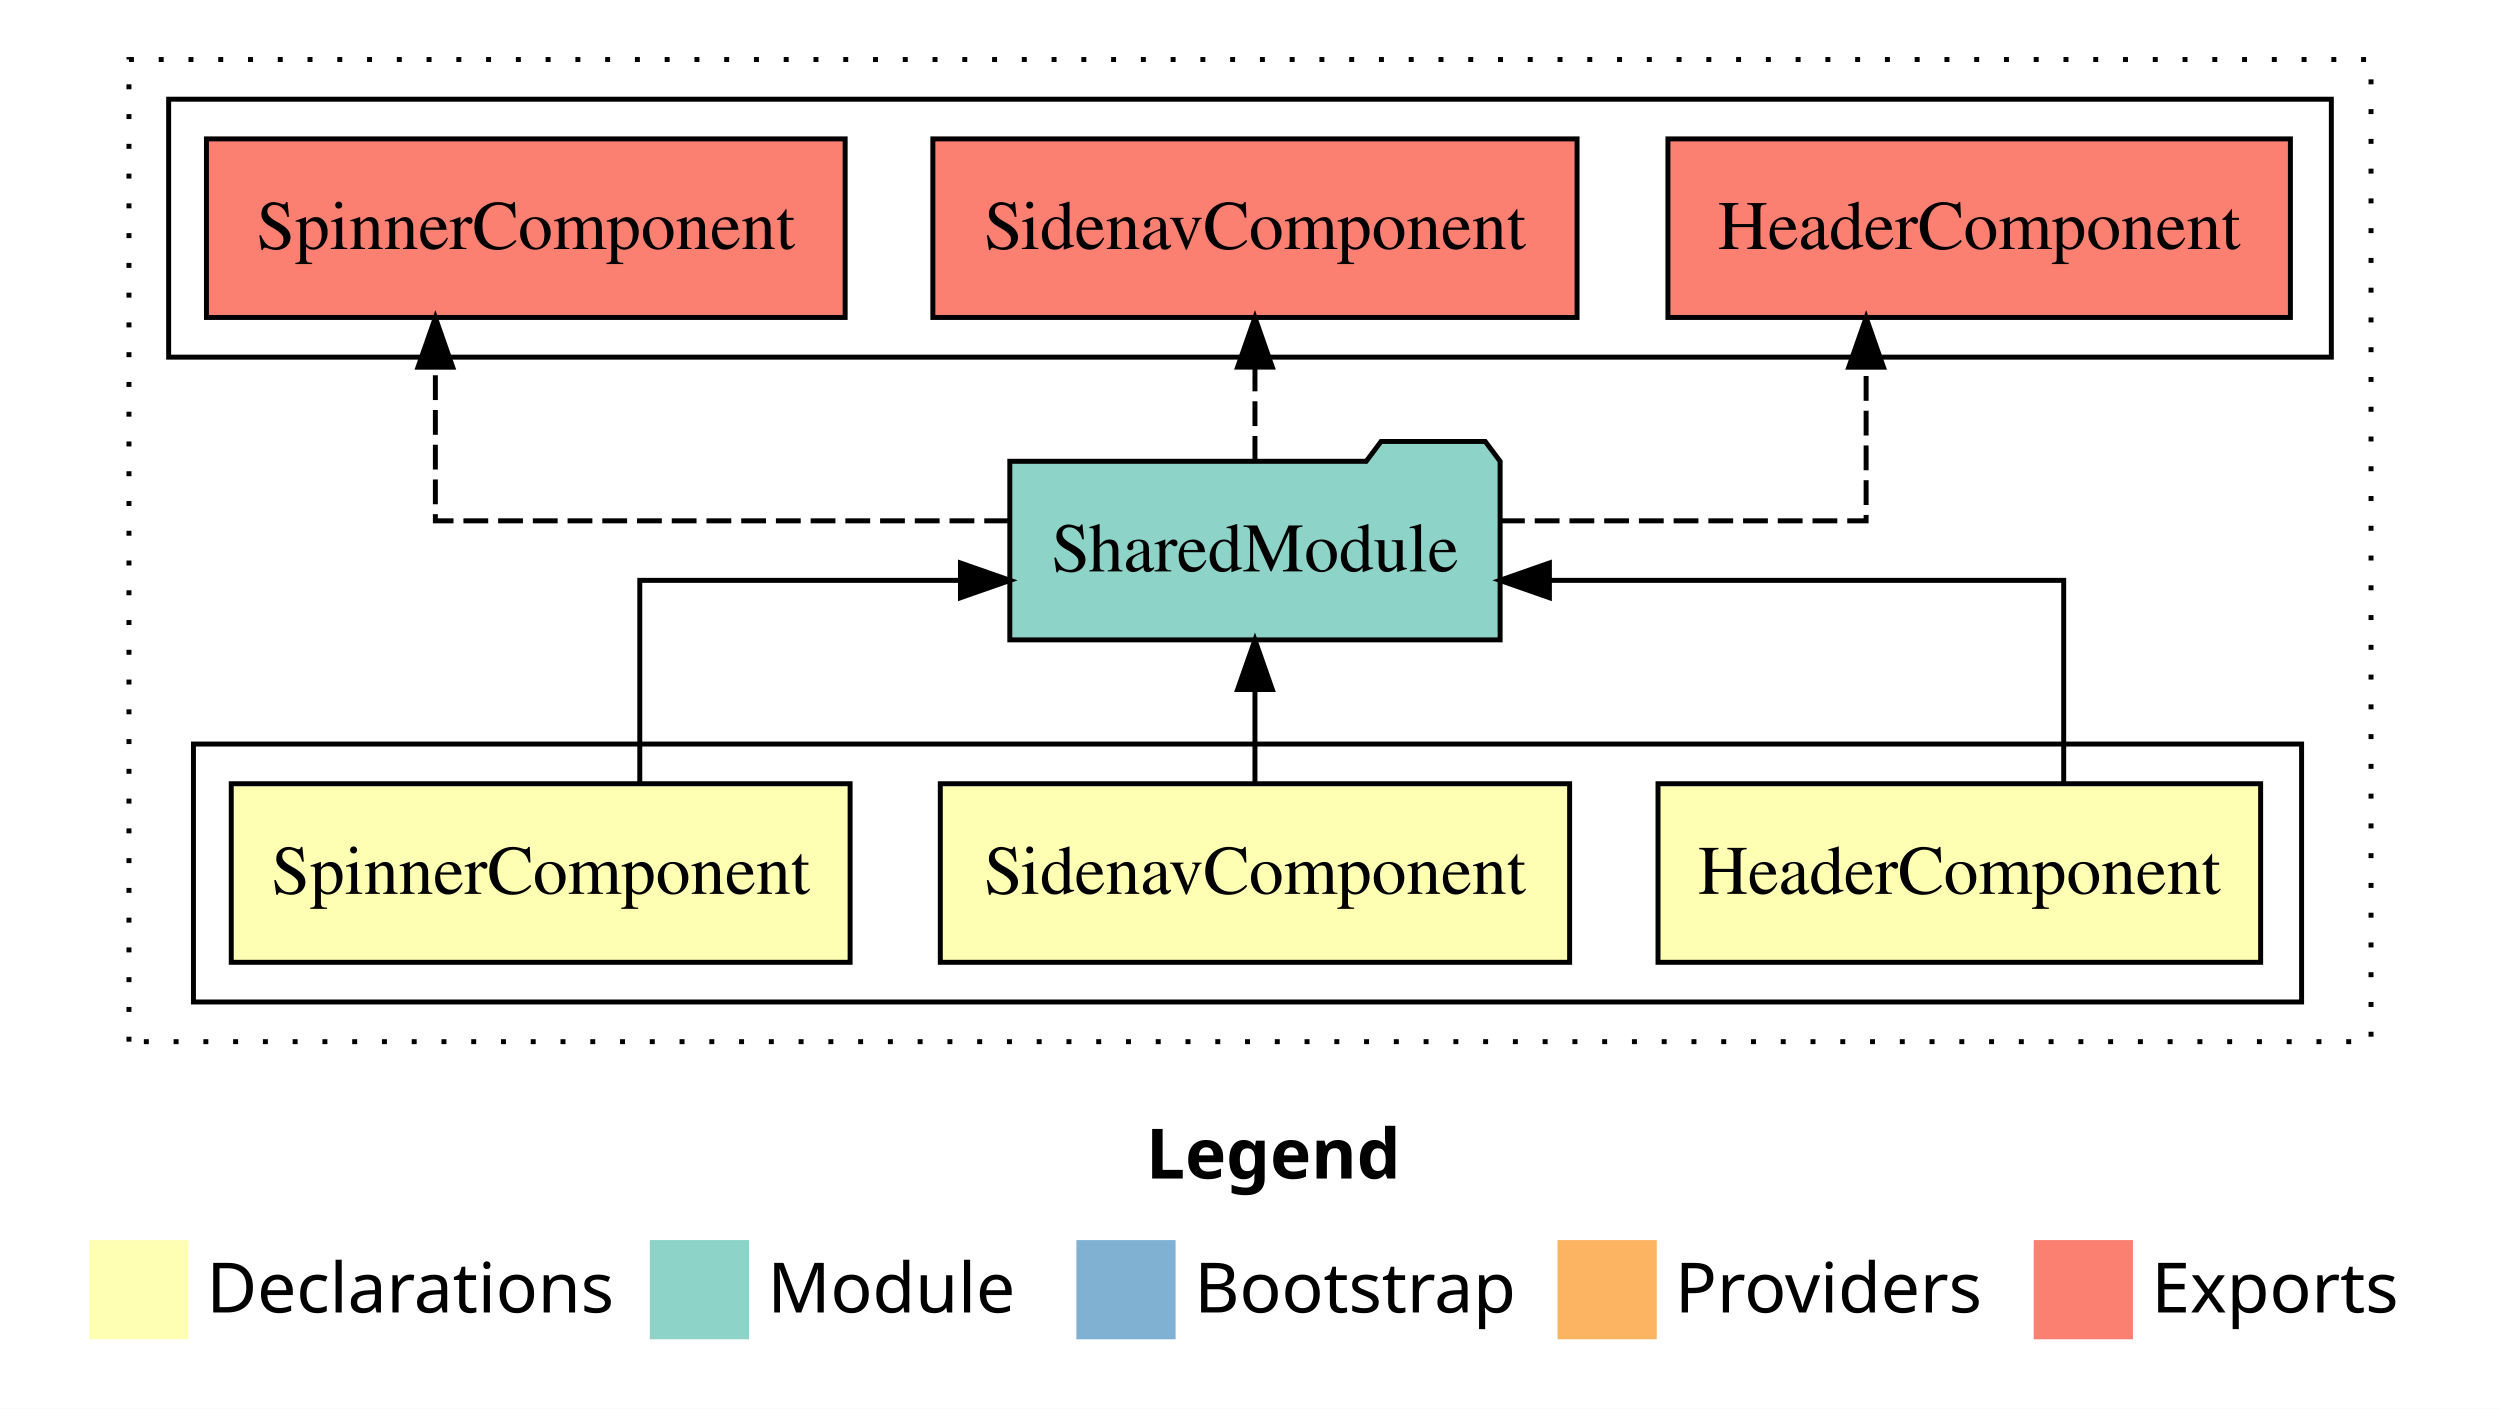
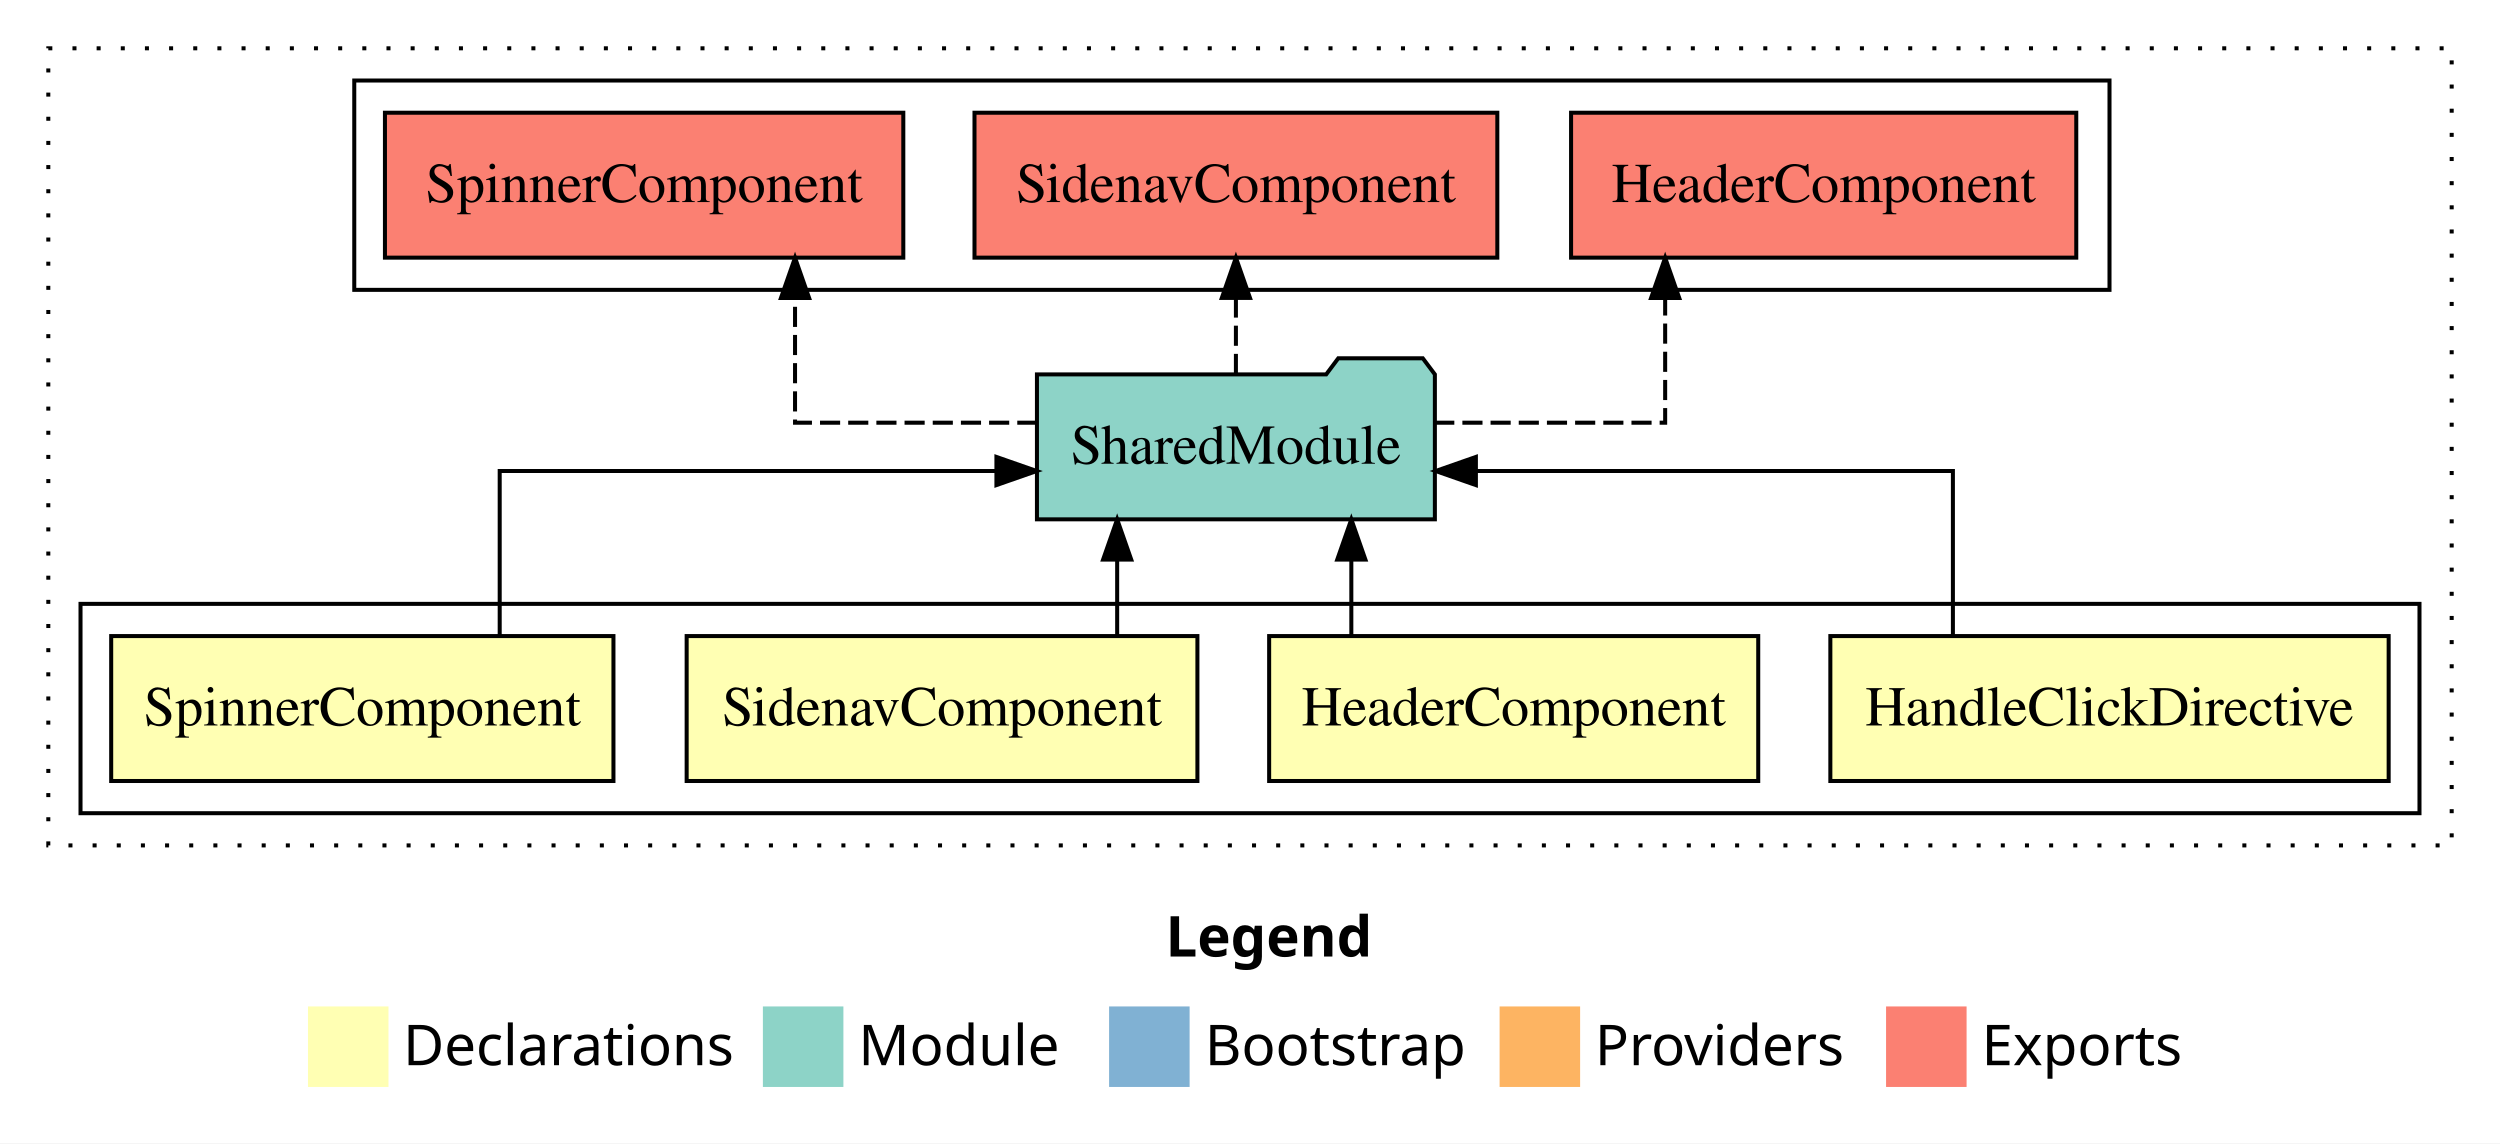
- <svg xmlns="http://www.w3.org/2000/svg" width="504pt" height="284pt" viewBox="0.00 0.00 504.00 284.00">
+ <svg xmlns="http://www.w3.org/2000/svg" width="621pt" height="284pt" viewBox="0.00 0.00 621.00 284.00">
  <g id="graph0" class="graph" transform="scale(1 1) rotate(0) translate(4 280)">
-     <polygon fill="#ffffff" stroke="transparent" points="-4,4 -4,-280 500,-280 500,4 -4,4" />
-     <text text-anchor="start" x="227.009" y="-42.4" font-family="sans-serif" font-weight="bold" font-size="14.00" fill="#000000">Legend</text>
-     <polygon fill="#ffffb3" stroke="transparent" points="14,-10 14,-30 34,-30 34,-10 14,-10" />
-     <text text-anchor="start" x="37.629" y="-15.4" font-family="sans-serif" font-size="14.00" fill="#000000">  Declarations</text>
-     <polygon fill="#8dd3c7" stroke="transparent" points="127,-10 127,-30 147,-30 147,-10 127,-10" />
-     <text text-anchor="start" x="150.725" y="-15.4" font-family="sans-serif" font-size="14.00" fill="#000000">  Module</text>
-     <polygon fill="#80b1d3" stroke="transparent" points="213,-10 213,-30 233,-30 233,-10 213,-10" />
-     <text text-anchor="start" x="236.781" y="-15.4" font-family="sans-serif" font-size="14.00" fill="#000000">  Bootstrap</text>
-     <polygon fill="#fdb462" stroke="transparent" points="310,-10 310,-30 330,-30 330,-10 310,-10" />
-     <text text-anchor="start" x="333.673" y="-15.4" font-family="sans-serif" font-size="14.00" fill="#000000">  Providers</text>
-     <polygon fill="#fb8072" stroke="transparent" points="406,-10 406,-30 426,-30 426,-10 406,-10" />
-     <text text-anchor="start" x="429.726" y="-15.4" font-family="sans-serif" font-size="14.00" fill="#000000">  Exports</text>
+     <polygon fill="#ffffff" stroke="transparent" points="-4,4 -4,-280 617,-280 617,4 -4,4" />
+     <text text-anchor="start" x="285.509" y="-42.4" font-family="sans-serif" font-weight="bold" font-size="14.00" fill="#000000">Legend</text>
+     <polygon fill="#ffffb3" stroke="transparent" points="72.5,-10 72.5,-30 92.5,-30 92.5,-10 72.5,-10" />
+     <text text-anchor="start" x="96.129" y="-15.4" font-family="sans-serif" font-size="14.00" fill="#000000">  Declarations</text>
+     <polygon fill="#8dd3c7" stroke="transparent" points="185.5,-10 185.5,-30 205.5,-30 205.5,-10 185.5,-10" />
+     <text text-anchor="start" x="209.225" y="-15.4" font-family="sans-serif" font-size="14.00" fill="#000000">  Module</text>
+     <polygon fill="#80b1d3" stroke="transparent" points="271.5,-10 271.5,-30 291.5,-30 291.5,-10 271.5,-10" />
+     <text text-anchor="start" x="295.281" y="-15.4" font-family="sans-serif" font-size="14.00" fill="#000000">  Bootstrap</text>
+     <polygon fill="#fdb462" stroke="transparent" points="368.5,-10 368.5,-30 388.5,-30 388.5,-10 368.5,-10" />
+     <text text-anchor="start" x="392.173" y="-15.4" font-family="sans-serif" font-size="14.00" fill="#000000">  Providers</text>
+     <polygon fill="#fb8072" stroke="transparent" points="464.5,-10 464.5,-30 484.5,-30 484.5,-10 464.5,-10" />
+     <text text-anchor="start" x="488.226" y="-15.4" font-family="sans-serif" font-size="14.00" fill="#000000">  Exports</text>
    <g id="clust1" class="cluster">
-       <polygon fill="none" stroke="#000000" stroke-dasharray="1,5" points="22,-70 22,-268 474,-268 474,-70 22,-70" />
+       <polygon fill="none" stroke="#000000" stroke-dasharray="1,5" points="8,-70 8,-268 605,-268 605,-70 8,-70" />
    </g>
    <g id="clust2" class="cluster">
-       <polygon fill="none" stroke="#000000" points="35,-78 35,-130 460,-130 460,-78 35,-78" />
+       <polygon fill="none" stroke="#000000" points="16,-78 16,-130 597,-130 597,-78 16,-78" />
    </g>
-     <g id="clust7" class="cluster">
-       <polygon fill="none" stroke="#000000" points="30,-208 30,-260 466,-260 466,-208 30,-208" />
+     <g id="clust8" class="cluster">
+       <polygon fill="none" stroke="#000000" points="84,-208 84,-260 520,-260 520,-208 84,-208" />
    </g>
    <g id="node1" class="node">
-       <polygon fill="#ffffb3" stroke="#000000" points="451.744,-122 330.256,-122 330.256,-86 451.744,-86 451.744,-122" />
-       <text text-anchor="middle" x="391" y="-99.8" font-family="Times,serif" font-size="14.00" fill="#000000">HeaderComponent</text>
+       <polygon fill="#ffffb3" stroke="#000000" points="589.342,-122 450.658,-122 450.658,-86 589.342,-86 589.342,-122" />
+       <text text-anchor="middle" x="520" y="-99.8" font-family="Times,serif" font-size="14.00" fill="#000000">HandleClickDirective</text>
+     </g>
+     <g id="node5" class="node">
+       <polygon fill="#8dd3c7" stroke="#000000" points="352.423,-187 349.423,-191 328.423,-191 325.423,-187 253.577,-187 253.577,-151 352.423,-151 352.423,-187" />
+       <text text-anchor="middle" x="303" y="-164.8" font-family="Times,serif" font-size="14.00" fill="#000000">SharedModule</text>
+     </g>
+     <g id="edge1" class="edge">
+       <path fill="none" stroke="#000000" d="M481.101,-122.022C481.101,-139.373 481.101,-163 481.101,-163 481.101,-163 362.611,-163 362.611,-163" />
+       <polygon fill="#000000" stroke="#000000" points="362.611,-159.5 352.611,-163 362.611,-166.5 362.611,-159.5" />
+     </g>
+     <g id="node2" class="node">
+       <polygon fill="#ffffb3" stroke="#000000" points="432.744,-122 311.256,-122 311.256,-86 432.744,-86 432.744,-122" />
+       <text text-anchor="middle" x="372" y="-99.8" font-family="Times,serif" font-size="14.00" fill="#000000">HeaderComponent</text>
+     </g>
+     <g id="edge2" class="edge">
+       <path fill="none" stroke="#000000" d="M331.67,-122.106C331.67,-122.106 331.67,-140.991 331.67,-140.991" />
+       <polygon fill="#000000" stroke="#000000" points="328.17,-140.991 331.67,-150.991 335.17,-140.991 328.17,-140.991" />
+     </g>
+     <g id="node3" class="node">
+       <polygon fill="#ffffb3" stroke="#000000" points="293.436,-122 166.564,-122 166.564,-86 293.436,-86 293.436,-122" />
+       <text text-anchor="middle" x="230" y="-99.8" font-family="Times,serif" font-size="14.00" fill="#000000">SidenavComponent</text>
+     </g>
+     <g id="edge3" class="edge">
+       <path fill="none" stroke="#000000" d="M273.503,-122.106C273.503,-122.106 273.503,-140.991 273.503,-140.991" />
+       <polygon fill="#000000" stroke="#000000" points="270.003,-140.991 273.503,-150.991 277.003,-140.991 270.003,-140.991" />
    </g>
    <g id="node4" class="node">
-       <polygon fill="#8dd3c7" stroke="#000000" points="298.423,-187 295.423,-191 274.423,-191 271.423,-187 199.577,-187 199.577,-151 298.423,-151 298.423,-187" />
-       <text text-anchor="middle" x="249" y="-164.8" font-family="Times,serif" font-size="14.00" fill="#000000">SharedModule</text>
-     </g>
-     <g id="edge1" class="edge">
-       <path fill="none" stroke="#000000" d="M412.041,-122.022C412.041,-139.373 412.041,-163 412.041,-163 412.041,-163 308.36,-163 308.36,-163" />
-       <polygon fill="#000000" stroke="#000000" points="308.36,-159.5 298.36,-163 308.36,-166.5 308.36,-159.5" />
-     </g>
-     <g id="node2" class="node">
-       <polygon fill="#ffffb3" stroke="#000000" points="312.436,-122 185.564,-122 185.564,-86 312.436,-86 312.436,-122" />
-       <text text-anchor="middle" x="249" y="-99.8" font-family="Times,serif" font-size="14.00" fill="#000000">SidenavComponent</text>
-     </g>
-     <g id="edge2" class="edge">
-       <path fill="none" stroke="#000000" d="M249,-122.106C249,-122.106 249,-140.991 249,-140.991" />
-       <polygon fill="#000000" stroke="#000000" points="245.5,-140.991 249,-150.991 252.5,-140.991 245.5,-140.991" />
-     </g>
-     <g id="node3" class="node">
-       <polygon fill="#ffffb3" stroke="#000000" points="167.381,-122 42.619,-122 42.619,-86 167.381,-86 167.381,-122" />
-       <text text-anchor="middle" x="105" y="-99.8" font-family="Times,serif" font-size="14.00" fill="#000000">SpinnerComponent</text>
-     </g>
-     <g id="edge3" class="edge">
-       <path fill="none" stroke="#000000" d="M124.98,-122.022C124.98,-139.373 124.98,-163 124.98,-163 124.98,-163 189.628,-163 189.628,-163" />
-       <polygon fill="#000000" stroke="#000000" points="189.628,-166.5 199.628,-163 189.628,-159.5 189.628,-166.5" />
-     </g>
-     <g id="node5" class="node">
-       <polygon fill="#fb8072" stroke="#000000" points="457.744,-252 332.256,-252 332.256,-216 457.744,-216 457.744,-252" />
-       <text text-anchor="middle" x="395" y="-229.8" font-family="Times,serif" font-size="14.00" fill="#000000">HeaderComponent </text>
+       <polygon fill="#ffffb3" stroke="#000000" points="148.381,-122 23.619,-122 23.619,-86 148.381,-86 148.381,-122" />
+       <text text-anchor="middle" x="86" y="-99.8" font-family="Times,serif" font-size="14.00" fill="#000000">SpinnerComponent</text>
    </g>
    <g id="edge4" class="edge">
-       <path fill="none" stroke="#000000" stroke-dasharray="5,2" d="M298.404,-175C332.682,-175 372.209,-175 372.209,-175 372.209,-175 372.209,-205.977 372.209,-205.977" />
-       <polygon fill="#000000" stroke="#000000" points="368.709,-205.977 372.209,-215.977 375.709,-205.977 368.709,-205.977" />
+       <path fill="none" stroke="#000000" d="M120.125,-122.022C120.125,-139.373 120.125,-163 120.125,-163 120.125,-163 243.511,-163 243.511,-163" />
+       <polygon fill="#000000" stroke="#000000" points="243.511,-166.5 253.511,-163 243.511,-159.5 243.511,-166.5" />
    </g>
    <g id="node6" class="node">
-       <polygon fill="#fb8072" stroke="#000000" points="313.935,-252 184.065,-252 184.065,-216 313.935,-216 313.935,-252" />
-       <text text-anchor="middle" x="249" y="-229.8" font-family="Times,serif" font-size="14.00" fill="#000000">SidenavComponent </text>
+       <polygon fill="#fb8072" stroke="#000000" points="511.744,-252 386.256,-252 386.256,-216 511.744,-216 511.744,-252" />
+       <text text-anchor="middle" x="449" y="-229.8" font-family="Times,serif" font-size="14.00" fill="#000000">HeaderComponent </text>
    </g>
    <g id="edge5" class="edge">
-       <path fill="none" stroke="#000000" stroke-dasharray="5,2" d="M249,-187.106C249,-187.106 249,-205.991 249,-205.991" />
-       <polygon fill="#000000" stroke="#000000" points="245.5,-205.991 249,-215.991 252.5,-205.991 245.5,-205.991" />
+       <path fill="none" stroke="#000000" stroke-dasharray="5,2" d="M352.255,-175C380.193,-175 409.625,-175 409.625,-175 409.625,-175 409.625,-205.977 409.625,-205.977" />
+       <polygon fill="#000000" stroke="#000000" points="406.125,-205.977 409.625,-215.977 413.125,-205.977 406.125,-205.977" />
    </g>
    <g id="node7" class="node">
-       <polygon fill="#fb8072" stroke="#000000" points="166.381,-252 37.619,-252 37.619,-216 166.381,-216 166.381,-252" />
-       <text text-anchor="middle" x="102" y="-229.8" font-family="Times,serif" font-size="14.00" fill="#000000">SpinnerComponent </text>
+       <polygon fill="#fb8072" stroke="#000000" points="367.935,-252 238.065,-252 238.065,-216 367.935,-216 367.935,-252" />
+       <text text-anchor="middle" x="303" y="-229.8" font-family="Times,serif" font-size="14.00" fill="#000000">SidenavComponent </text>
    </g>
    <g id="edge6" class="edge">
-       <path fill="none" stroke="#000000" stroke-dasharray="5,2" d="M199.425,-175C150.756,-175 83.77,-175 83.77,-175 83.77,-175 83.77,-205.977 83.77,-205.977" />
-       <polygon fill="#000000" stroke="#000000" points="80.27,-205.977 83.77,-215.977 87.27,-205.977 80.27,-205.977" />
+       <path fill="none" stroke="#000000" stroke-dasharray="5,2" d="M303,-187.106C303,-187.106 303,-205.991 303,-205.991" />
+       <polygon fill="#000000" stroke="#000000" points="299.5,-205.991 303,-215.991 306.5,-205.991 299.5,-205.991" />
+     </g>
+     <g id="node8" class="node">
+       <polygon fill="#fb8072" stroke="#000000" points="220.381,-252 91.619,-252 91.619,-216 220.381,-216 220.381,-252" />
+       <text text-anchor="middle" x="156" y="-229.8" font-family="Times,serif" font-size="14.00" fill="#000000">SpinnerComponent </text>
+     </g>
+     <g id="edge7" class="edge">
+       <path fill="none" stroke="#000000" stroke-dasharray="5,2" d="M253.69,-175C224.622,-175 193.487,-175 193.487,-175 193.487,-175 193.487,-205.977 193.487,-205.977" />
+       <polygon fill="#000000" stroke="#000000" points="189.987,-205.977 193.487,-215.977 196.987,-205.977 189.987,-205.977" />
    </g>
  </g>
</svg>
